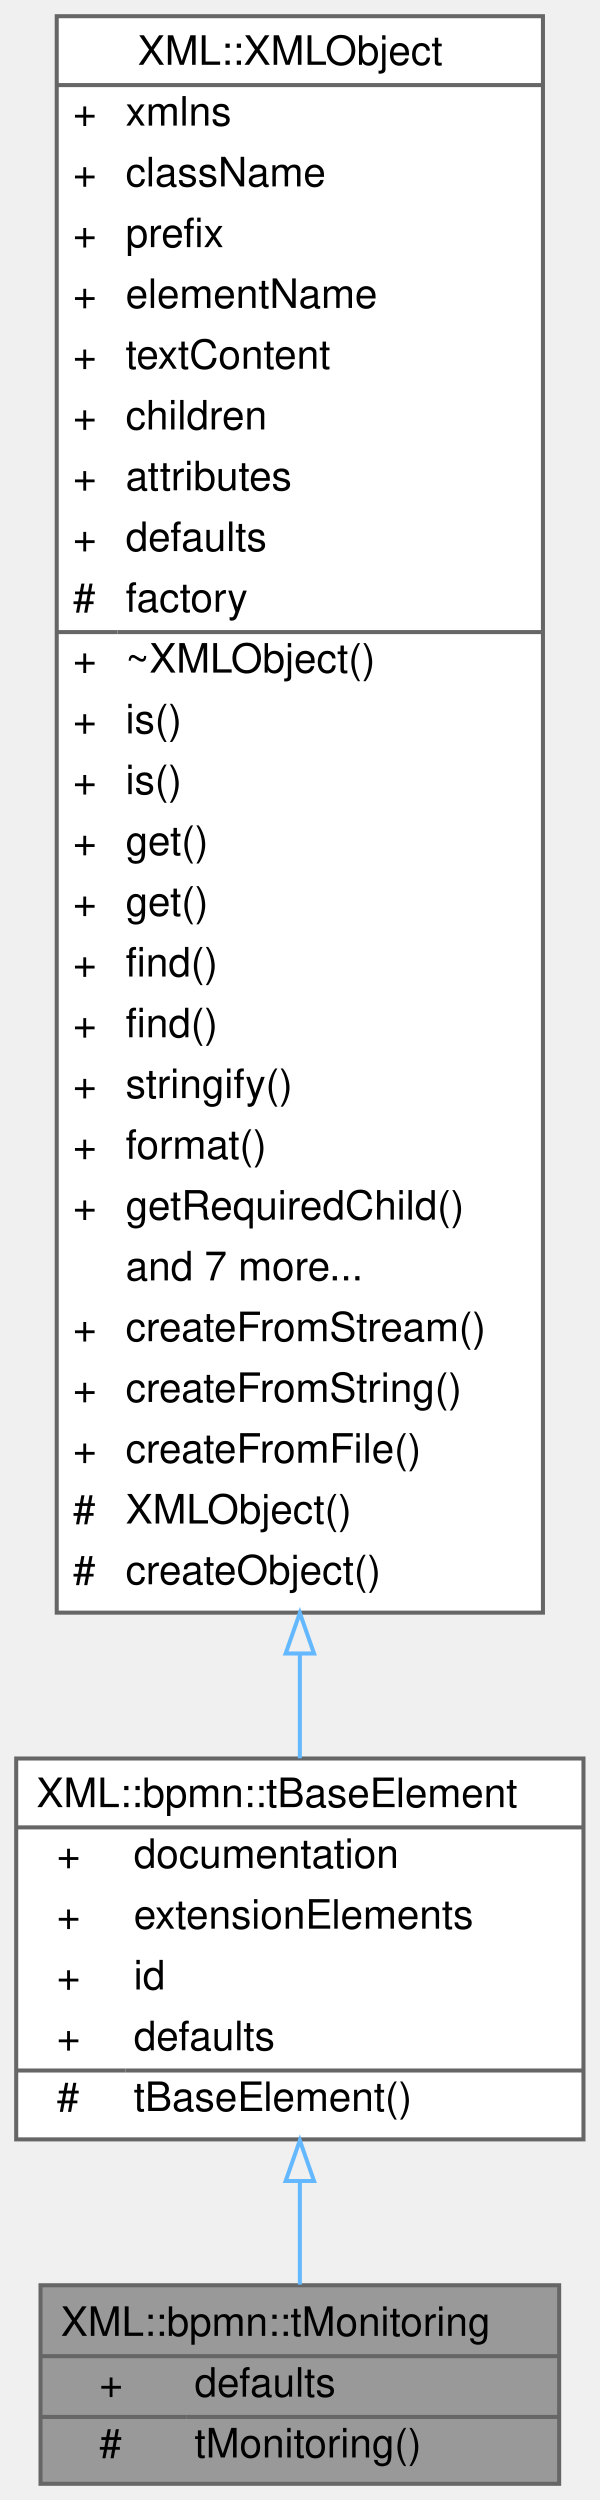
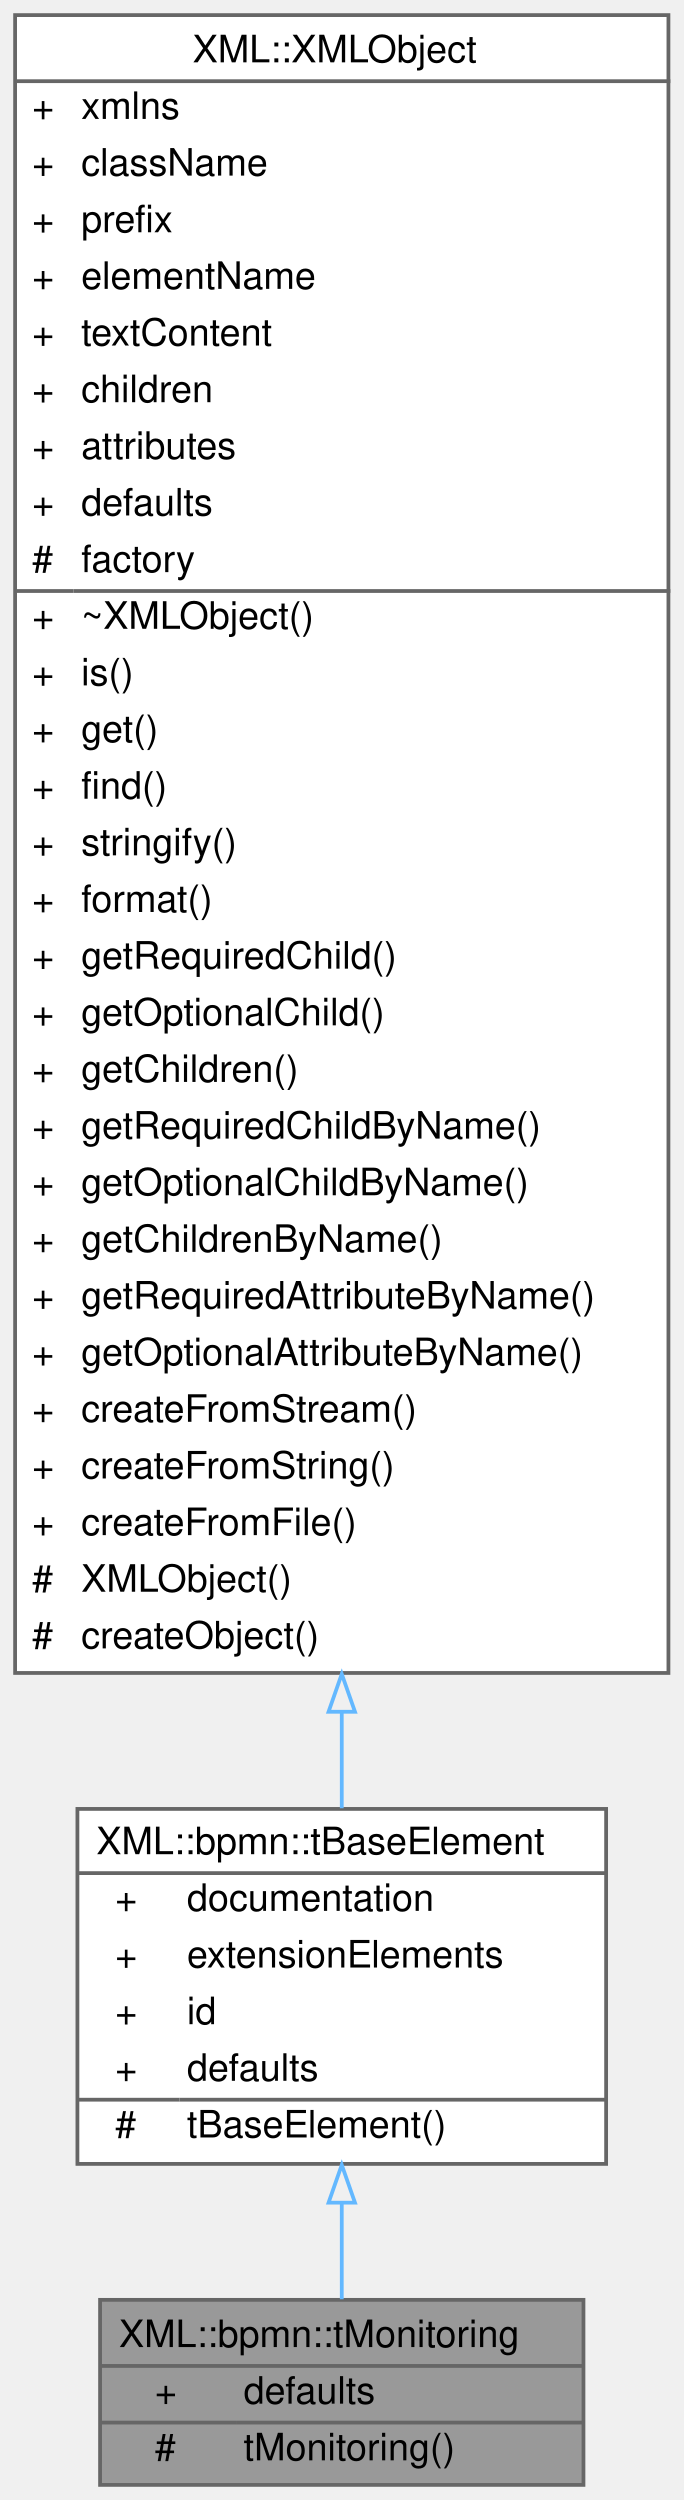
- <svg xmlns="http://www.w3.org/2000/svg" xmlns:xlink="http://www.w3.org/1999/xlink" width="148pt" height="617pt" viewBox="0.00 0.00 148.00 617.00">
-   <g id="graph0" class="graph" transform="scale(1 1) rotate(0) translate(4 613)">
+ <svg xmlns="http://www.w3.org/2000/svg" xmlns:xlink="http://www.w3.org/1999/xlink" width="181pt" height="662pt" viewBox="0.00 0.00 181.00 662.00">
+   <g id="graph0" class="graph" transform="scale(1 1) rotate(0) translate(4 658)">
    <g id="Node000001" class="node">
      <g id="a_Node000001">
        <a xlink:title=" ">
-           <polygon fill="#999999" stroke="transparent" points="134,-49 6,-49 6,0 134,0 134,-49" />
-           <text text-anchor="start" x="11" y="-36.5" font-family="Helvetica,sans-Serif" font-size="10.00">XML::bpmn::tMonitoring</text>
-           <text text-anchor="start" x="20.5" y="-21.5" font-family="Helvetica,sans-Serif" font-size="10.00">+</text>
-           <text text-anchor="start" x="44" y="-21.5" font-family="Helvetica,sans-Serif" font-size="10.00">defaults</text>
-           <text text-anchor="start" x="20.5" y="-6.5" font-family="Helvetica,sans-Serif" font-size="10.00">#</text>
-           <text text-anchor="start" x="44" y="-6.5" font-family="Helvetica,sans-Serif" font-size="10.00">tMonitoring()</text>
-           <polygon fill="#666666" stroke="#666666" points="6,-31.5 6,-31.5 134,-31.5 134,-31.5 6,-31.5" />
-           <polygon fill="#666666" stroke="#666666" points="6,-16.5 6,-16.5 42,-16.5 42,-16.5 6,-16.5" />
-           <polygon fill="#666666" stroke="#666666" points="42,-16.5 42,-16.5 134,-16.5 134,-16.5 42,-16.5" />
-           <polygon fill="none" stroke="#666666" points="6,0 6,-49 134,-49 134,0 6,0" />
+           <polygon fill="#999999" stroke="transparent" points="150.5,-49 22.5,-49 22.5,0 150.5,0 150.5,-49" />
+           <text text-anchor="start" x="27.5" y="-36.5" font-family="Helvetica,sans-Serif" font-size="10.00">XML::bpmn::tMonitoring</text>
+           <text text-anchor="start" x="37" y="-21.5" font-family="Helvetica,sans-Serif" font-size="10.00">+</text>
+           <text text-anchor="start" x="60.5" y="-21.5" font-family="Helvetica,sans-Serif" font-size="10.00">defaults</text>
+           <text text-anchor="start" x="37" y="-6.5" font-family="Helvetica,sans-Serif" font-size="10.00">#</text>
+           <text text-anchor="start" x="60.5" y="-6.5" font-family="Helvetica,sans-Serif" font-size="10.00">tMonitoring()</text>
+           <polygon fill="#666666" stroke="#666666" points="22.5,-31.5 22.5,-31.5 150.5,-31.5 150.5,-31.5 22.5,-31.5" />
+           <polygon fill="#666666" stroke="#666666" points="22.5,-16.5 22.5,-16.5 58.5,-16.5 58.5,-16.5 22.5,-16.5" />
+           <polygon fill="#666666" stroke="#666666" points="58.5,-16.5 58.5,-16.5 150.5,-16.5 150.5,-16.5 58.5,-16.5" />
+           <polygon fill="none" stroke="#666666" points="22.5,0 22.5,-49 150.5,-49 150.5,0 22.5,0" />
        </a>
      </g>
    </g>
    <g id="Node000002" class="node">
      <g id="a_Node000002">
        <a xlink:href="classXML_1_1bpmn_1_1tBaseElement.html" target="_top" xlink:title=" ">
-           <polygon fill="white" stroke="transparent" points="140,-179 0,-179 0,-85 140,-85 140,-179" />
-           <text text-anchor="start" x="5" y="-167" font-family="Helvetica,sans-Serif" font-size="10.00">XML::bpmn::tBaseElement</text>
-           <text text-anchor="start" x="10" y="-152" font-family="Helvetica,sans-Serif" font-size="10.00">+</text>
-           <text text-anchor="start" x="29" y="-152" font-family="Helvetica,sans-Serif" font-size="10.00">documentation</text>
-           <text text-anchor="start" x="10" y="-137" font-family="Helvetica,sans-Serif" font-size="10.00">+</text>
-           <text text-anchor="start" x="29" y="-137" font-family="Helvetica,sans-Serif" font-size="10.00">extensionElements</text>
-           <text text-anchor="start" x="10" y="-122" font-family="Helvetica,sans-Serif" font-size="10.00">+</text>
-           <text text-anchor="start" x="29" y="-122" font-family="Helvetica,sans-Serif" font-size="10.00">id</text>
-           <text text-anchor="start" x="10" y="-107" font-family="Helvetica,sans-Serif" font-size="10.00">+</text>
-           <text text-anchor="start" x="29" y="-107" font-family="Helvetica,sans-Serif" font-size="10.00">defaults</text>
-           <text text-anchor="start" x="10" y="-92" font-family="Helvetica,sans-Serif" font-size="10.00">#</text>
-           <text text-anchor="start" x="29" y="-92" font-family="Helvetica,sans-Serif" font-size="10.00">tBaseElement()</text>
-           <polygon fill="#666666" stroke="#666666" points="0,-162 0,-162 140,-162 140,-162 0,-162" />
-           <polygon fill="#666666" stroke="#666666" points="0,-102 0,-102 27,-102 27,-102 0,-102" />
-           <polygon fill="#666666" stroke="#666666" points="27,-102 27,-102 140,-102 140,-102 27,-102" />
-           <polygon fill="none" stroke="#666666" points="0,-85 0,-179 140,-179 140,-85 0,-85" />
+           <polygon fill="white" stroke="transparent" points="156.5,-179 16.5,-179 16.5,-85 156.5,-85 156.5,-179" />
+           <text text-anchor="start" x="21.5" y="-167" font-family="Helvetica,sans-Serif" font-size="10.00">XML::bpmn::tBaseElement</text>
+           <text text-anchor="start" x="26.5" y="-152" font-family="Helvetica,sans-Serif" font-size="10.00">+</text>
+           <text text-anchor="start" x="45.5" y="-152" font-family="Helvetica,sans-Serif" font-size="10.00">documentation</text>
+           <text text-anchor="start" x="26.5" y="-137" font-family="Helvetica,sans-Serif" font-size="10.00">+</text>
+           <text text-anchor="start" x="45.5" y="-137" font-family="Helvetica,sans-Serif" font-size="10.00">extensionElements</text>
+           <text text-anchor="start" x="26.5" y="-122" font-family="Helvetica,sans-Serif" font-size="10.00">+</text>
+           <text text-anchor="start" x="45.5" y="-122" font-family="Helvetica,sans-Serif" font-size="10.00">id</text>
+           <text text-anchor="start" x="26.5" y="-107" font-family="Helvetica,sans-Serif" font-size="10.00">+</text>
+           <text text-anchor="start" x="45.5" y="-107" font-family="Helvetica,sans-Serif" font-size="10.00">defaults</text>
+           <text text-anchor="start" x="26.5" y="-92" font-family="Helvetica,sans-Serif" font-size="10.00">#</text>
+           <text text-anchor="start" x="45.5" y="-92" font-family="Helvetica,sans-Serif" font-size="10.00">tBaseElement()</text>
+           <polygon fill="#666666" stroke="#666666" points="16.5,-162 16.5,-162 156.5,-162 156.5,-162 16.5,-162" />
+           <polygon fill="#666666" stroke="#666666" points="16.5,-102 16.5,-102 43.5,-102 43.5,-102 16.5,-102" />
+           <polygon fill="#666666" stroke="#666666" points="43.5,-102 43.5,-102 156.5,-102 156.5,-102 43.5,-102" />
+           <polygon fill="none" stroke="#666666" points="16.5,-85 16.5,-179 156.5,-179 156.5,-85 16.5,-85" />
        </a>
      </g>
    </g>
    <g id="edge1_Node000001_Node000002" class="edge">
      <g id="a_edge1_Node000001_Node000002">
        <a xlink:title=" ">
-           <path fill="none" stroke="#63b8ff" d="M70,-74.59C70,-65.62 70,-56.79 70,-49.15" />
-           <polygon fill="none" stroke="#63b8ff" points="66.5,-74.73 70,-84.73 73.5,-74.73 66.5,-74.73" />
+           <path fill="none" stroke="#63b8ff" d="M86.5,-74.59C86.5,-65.62 86.5,-56.79 86.5,-49.15" />
+           <polygon fill="none" stroke="#63b8ff" points="83,-74.73 86.5,-84.73 90,-74.73 83,-74.73" />
        </a>
      </g>
    </g>
    <g id="Node000003" class="node">
      <g id="a_Node000003">
        <a xlink:href="classXML_1_1XMLObject.html" target="_top" xlink:title="A class representing a node in an XML-tree.">
-           <polygon fill="white" stroke="transparent" points="130,-609 10,-609 10,-215 130,-215 130,-609" />
-           <text text-anchor="start" x="30" y="-597" font-family="Helvetica,sans-Serif" font-size="10.00">XML::XMLObject</text>
-           <text text-anchor="start" x="14" y="-582" font-family="Helvetica,sans-Serif" font-size="10.00">+</text>
-           <text text-anchor="start" x="27" y="-582" font-family="Helvetica,sans-Serif" font-size="10.00">xmlns</text>
-           <text text-anchor="start" x="14" y="-567" font-family="Helvetica,sans-Serif" font-size="10.00">+</text>
-           <text text-anchor="start" x="27" y="-567" font-family="Helvetica,sans-Serif" font-size="10.00">className</text>
-           <text text-anchor="start" x="14" y="-552" font-family="Helvetica,sans-Serif" font-size="10.00">+</text>
-           <text text-anchor="start" x="27" y="-552" font-family="Helvetica,sans-Serif" font-size="10.00">prefix</text>
-           <text text-anchor="start" x="14" y="-537" font-family="Helvetica,sans-Serif" font-size="10.00">+</text>
-           <text text-anchor="start" x="27" y="-537" font-family="Helvetica,sans-Serif" font-size="10.00">elementName</text>
-           <text text-anchor="start" x="14" y="-522" font-family="Helvetica,sans-Serif" font-size="10.00">+</text>
-           <text text-anchor="start" x="27" y="-522" font-family="Helvetica,sans-Serif" font-size="10.00">textContent</text>
-           <text text-anchor="start" x="14" y="-507" font-family="Helvetica,sans-Serif" font-size="10.00">+</text>
-           <text text-anchor="start" x="27" y="-507" font-family="Helvetica,sans-Serif" font-size="10.00">children</text>
-           <text text-anchor="start" x="14" y="-492" font-family="Helvetica,sans-Serif" font-size="10.00">+</text>
-           <text text-anchor="start" x="27" y="-492" font-family="Helvetica,sans-Serif" font-size="10.00">attributes</text>
-           <text text-anchor="start" x="14" y="-477" font-family="Helvetica,sans-Serif" font-size="10.00">+</text>
-           <text text-anchor="start" x="27" y="-477" font-family="Helvetica,sans-Serif" font-size="10.00">defaults</text>
-           <text text-anchor="start" x="14" y="-462" font-family="Helvetica,sans-Serif" font-size="10.00">#</text>
-           <text text-anchor="start" x="27" y="-462" font-family="Helvetica,sans-Serif" font-size="10.00">factory</text>
-           <text text-anchor="start" x="14" y="-447" font-family="Helvetica,sans-Serif" font-size="10.00">+</text>
-           <text text-anchor="start" x="27" y="-447" font-family="Helvetica,sans-Serif" font-size="10.00">~XMLObject()</text>
-           <text text-anchor="start" x="14" y="-432" font-family="Helvetica,sans-Serif" font-size="10.00">+</text>
-           <text text-anchor="start" x="27" y="-432" font-family="Helvetica,sans-Serif" font-size="10.00">is()</text>
-           <text text-anchor="start" x="14" y="-417" font-family="Helvetica,sans-Serif" font-size="10.00">+</text>
-           <text text-anchor="start" x="27" y="-417" font-family="Helvetica,sans-Serif" font-size="10.00">is()</text>
-           <text text-anchor="start" x="14" y="-402" font-family="Helvetica,sans-Serif" font-size="10.00">+</text>
-           <text text-anchor="start" x="27" y="-402" font-family="Helvetica,sans-Serif" font-size="10.00">get()</text>
-           <text text-anchor="start" x="14" y="-387" font-family="Helvetica,sans-Serif" font-size="10.00">+</text>
-           <text text-anchor="start" x="27" y="-387" font-family="Helvetica,sans-Serif" font-size="10.00">get()</text>
-           <text text-anchor="start" x="14" y="-372" font-family="Helvetica,sans-Serif" font-size="10.00">+</text>
-           <text text-anchor="start" x="27" y="-372" font-family="Helvetica,sans-Serif" font-size="10.00">find()</text>
-           <text text-anchor="start" x="14" y="-357" font-family="Helvetica,sans-Serif" font-size="10.00">+</text>
-           <text text-anchor="start" x="27" y="-357" font-family="Helvetica,sans-Serif" font-size="10.00">find()</text>
-           <text text-anchor="start" x="14" y="-342" font-family="Helvetica,sans-Serif" font-size="10.00">+</text>
-           <text text-anchor="start" x="27" y="-342" font-family="Helvetica,sans-Serif" font-size="10.00">stringify()</text>
-           <text text-anchor="start" x="14" y="-327" font-family="Helvetica,sans-Serif" font-size="10.00">+</text>
-           <text text-anchor="start" x="27" y="-327" font-family="Helvetica,sans-Serif" font-size="10.00">format()</text>
-           <text text-anchor="start" x="14" y="-312" font-family="Helvetica,sans-Serif" font-size="10.00">+</text>
-           <text text-anchor="start" x="27" y="-312" font-family="Helvetica,sans-Serif" font-size="10.00">getRequiredChild()</text>
-           <text text-anchor="start" x="27" y="-297" font-family="Helvetica,sans-Serif" font-size="10.00">and 7 more...</text>
-           <text text-anchor="start" x="14" y="-282" font-family="Helvetica,sans-Serif" font-size="10.00">+</text>
-           <text text-anchor="start" x="27" y="-282" font-family="Helvetica,sans-Serif" font-size="10.00">createFromStream()</text>
-           <text text-anchor="start" x="14" y="-267" font-family="Helvetica,sans-Serif" font-size="10.00">+</text>
-           <text text-anchor="start" x="27" y="-267" font-family="Helvetica,sans-Serif" font-size="10.00">createFromString()</text>
-           <text text-anchor="start" x="14" y="-252" font-family="Helvetica,sans-Serif" font-size="10.00">+</text>
-           <text text-anchor="start" x="27" y="-252" font-family="Helvetica,sans-Serif" font-size="10.00">createFromFile()</text>
-           <text text-anchor="start" x="14" y="-237" font-family="Helvetica,sans-Serif" font-size="10.00">#</text>
-           <text text-anchor="start" x="27" y="-237" font-family="Helvetica,sans-Serif" font-size="10.00">XMLObject()</text>
-           <text text-anchor="start" x="14" y="-222" font-family="Helvetica,sans-Serif" font-size="10.00">#</text>
-           <text text-anchor="start" x="27" y="-222" font-family="Helvetica,sans-Serif" font-size="10.00">createObject()</text>
-           <polygon fill="#666666" stroke="#666666" points="10,-592 10,-592 130,-592 130,-592 10,-592" />
-           <polygon fill="#666666" stroke="#666666" points="10,-457 10,-457 25,-457 25,-457 10,-457" />
-           <polygon fill="#666666" stroke="#666666" points="25,-457 25,-457 130,-457 130,-457 25,-457" />
-           <polygon fill="none" stroke="#666666" points="10,-215 10,-609 130,-609 130,-215 10,-215" />
+           <polygon fill="white" stroke="transparent" points="173,-654 0,-654 0,-215 173,-215 173,-654" />
+           <text text-anchor="start" x="47" y="-641.5" font-family="Helvetica,sans-Serif" font-size="10.00">XML::XMLObject</text>
+           <text text-anchor="start" x="4.5" y="-626.5" font-family="Helvetica,sans-Serif" font-size="10.00">+</text>
+           <text text-anchor="start" x="17.5" y="-626.5" font-family="Helvetica,sans-Serif" font-size="10.00">xmlns</text>
+           <text text-anchor="start" x="4.5" y="-611.5" font-family="Helvetica,sans-Serif" font-size="10.00">+</text>
+           <text text-anchor="start" x="17.5" y="-611.5" font-family="Helvetica,sans-Serif" font-size="10.00">className</text>
+           <text text-anchor="start" x="4.5" y="-596.5" font-family="Helvetica,sans-Serif" font-size="10.00">+</text>
+           <text text-anchor="start" x="17.5" y="-596.5" font-family="Helvetica,sans-Serif" font-size="10.00">prefix</text>
+           <text text-anchor="start" x="4.5" y="-581.5" font-family="Helvetica,sans-Serif" font-size="10.00">+</text>
+           <text text-anchor="start" x="17.5" y="-581.5" font-family="Helvetica,sans-Serif" font-size="10.00">elementName</text>
+           <text text-anchor="start" x="4.5" y="-566.5" font-family="Helvetica,sans-Serif" font-size="10.00">+</text>
+           <text text-anchor="start" x="17.5" y="-566.5" font-family="Helvetica,sans-Serif" font-size="10.00">textContent</text>
+           <text text-anchor="start" x="4.5" y="-551.5" font-family="Helvetica,sans-Serif" font-size="10.00">+</text>
+           <text text-anchor="start" x="17.5" y="-551.5" font-family="Helvetica,sans-Serif" font-size="10.00">children</text>
+           <text text-anchor="start" x="4.5" y="-536.5" font-family="Helvetica,sans-Serif" font-size="10.00">+</text>
+           <text text-anchor="start" x="17.5" y="-536.5" font-family="Helvetica,sans-Serif" font-size="10.00">attributes</text>
+           <text text-anchor="start" x="4.5" y="-521.5" font-family="Helvetica,sans-Serif" font-size="10.00">+</text>
+           <text text-anchor="start" x="17.5" y="-521.5" font-family="Helvetica,sans-Serif" font-size="10.00">defaults</text>
+           <text text-anchor="start" x="4.5" y="-506.5" font-family="Helvetica,sans-Serif" font-size="10.00">#</text>
+           <text text-anchor="start" x="17.5" y="-506.5" font-family="Helvetica,sans-Serif" font-size="10.00">factory</text>
+           <text text-anchor="start" x="4.5" y="-491.5" font-family="Helvetica,sans-Serif" font-size="10.00">+</text>
+           <text text-anchor="start" x="17.5" y="-491.5" font-family="Helvetica,sans-Serif" font-size="10.00">~XMLObject()</text>
+           <text text-anchor="start" x="4.5" y="-476.5" font-family="Helvetica,sans-Serif" font-size="10.00">+</text>
+           <text text-anchor="start" x="17.5" y="-476.5" font-family="Helvetica,sans-Serif" font-size="10.00">is()</text>
+           <text text-anchor="start" x="4.5" y="-461.5" font-family="Helvetica,sans-Serif" font-size="10.00">+</text>
+           <text text-anchor="start" x="17.5" y="-461.5" font-family="Helvetica,sans-Serif" font-size="10.00">get()</text>
+           <text text-anchor="start" x="4.5" y="-446.5" font-family="Helvetica,sans-Serif" font-size="10.00">+</text>
+           <text text-anchor="start" x="17.5" y="-446.5" font-family="Helvetica,sans-Serif" font-size="10.00">find()</text>
+           <text text-anchor="start" x="4.5" y="-431.5" font-family="Helvetica,sans-Serif" font-size="10.00">+</text>
+           <text text-anchor="start" x="17.5" y="-431.5" font-family="Helvetica,sans-Serif" font-size="10.00">stringify()</text>
+           <text text-anchor="start" x="4.5" y="-416.5" font-family="Helvetica,sans-Serif" font-size="10.00">+</text>
+           <text text-anchor="start" x="17.5" y="-416.5" font-family="Helvetica,sans-Serif" font-size="10.00">format()</text>
+           <text text-anchor="start" x="4.5" y="-401.5" font-family="Helvetica,sans-Serif" font-size="10.00">+</text>
+           <text text-anchor="start" x="17.5" y="-401.5" font-family="Helvetica,sans-Serif" font-size="10.00">getRequiredChild()</text>
+           <text text-anchor="start" x="4.5" y="-386.5" font-family="Helvetica,sans-Serif" font-size="10.00">+</text>
+           <text text-anchor="start" x="17.5" y="-386.5" font-family="Helvetica,sans-Serif" font-size="10.00">getOptionalChild()</text>
+           <text text-anchor="start" x="4.5" y="-371.5" font-family="Helvetica,sans-Serif" font-size="10.00">+</text>
+           <text text-anchor="start" x="17.5" y="-371.5" font-family="Helvetica,sans-Serif" font-size="10.00">getChildren()</text>
+           <text text-anchor="start" x="4.5" y="-356.5" font-family="Helvetica,sans-Serif" font-size="10.00">+</text>
+           <text text-anchor="start" x="17.5" y="-356.5" font-family="Helvetica,sans-Serif" font-size="10.00">getRequiredChildByName()</text>
+           <text text-anchor="start" x="4.5" y="-341.5" font-family="Helvetica,sans-Serif" font-size="10.00">+</text>
+           <text text-anchor="start" x="17.5" y="-341.5" font-family="Helvetica,sans-Serif" font-size="10.00">getOptionalChildByName()</text>
+           <text text-anchor="start" x="4.5" y="-326.5" font-family="Helvetica,sans-Serif" font-size="10.00">+</text>
+           <text text-anchor="start" x="17.5" y="-326.5" font-family="Helvetica,sans-Serif" font-size="10.00">getChildrenByName()</text>
+           <text text-anchor="start" x="4.5" y="-311.5" font-family="Helvetica,sans-Serif" font-size="10.00">+</text>
+           <text text-anchor="start" x="17.5" y="-311.5" font-family="Helvetica,sans-Serif" font-size="10.00">getRequiredAttributeByName()</text>
+           <text text-anchor="start" x="4.5" y="-296.5" font-family="Helvetica,sans-Serif" font-size="10.00">+</text>
+           <text text-anchor="start" x="17.5" y="-296.5" font-family="Helvetica,sans-Serif" font-size="10.00">getOptionalAttributeByName()</text>
+           <text text-anchor="start" x="4.5" y="-281.5" font-family="Helvetica,sans-Serif" font-size="10.00">+</text>
+           <text text-anchor="start" x="17.5" y="-281.5" font-family="Helvetica,sans-Serif" font-size="10.00">createFromStream()</text>
+           <text text-anchor="start" x="4.5" y="-266.5" font-family="Helvetica,sans-Serif" font-size="10.00">+</text>
+           <text text-anchor="start" x="17.5" y="-266.5" font-family="Helvetica,sans-Serif" font-size="10.00">createFromString()</text>
+           <text text-anchor="start" x="4.5" y="-251.5" font-family="Helvetica,sans-Serif" font-size="10.00">+</text>
+           <text text-anchor="start" x="17.5" y="-251.5" font-family="Helvetica,sans-Serif" font-size="10.00">createFromFile()</text>
+           <text text-anchor="start" x="4.5" y="-236.5" font-family="Helvetica,sans-Serif" font-size="10.00">#</text>
+           <text text-anchor="start" x="17.5" y="-236.5" font-family="Helvetica,sans-Serif" font-size="10.00">XMLObject()</text>
+           <text text-anchor="start" x="4.5" y="-221.5" font-family="Helvetica,sans-Serif" font-size="10.00">#</text>
+           <text text-anchor="start" x="17.5" y="-221.5" font-family="Helvetica,sans-Serif" font-size="10.00">createObject()</text>
+           <polygon fill="#666666" stroke="#666666" points="0.5,-636.5 0.5,-636.5 173.5,-636.5 173.5,-636.5 0.5,-636.5" />
+           <polygon fill="#666666" stroke="#666666" points="0.5,-501.5 0.5,-501.5 15.5,-501.5 15.5,-501.5 0.5,-501.5" />
+           <polygon fill="#666666" stroke="#666666" points="15.5,-501.5 15.5,-501.5 173.5,-501.5 173.5,-501.5 15.5,-501.5" />
+           <polygon fill="none" stroke="#666666" points="0,-215 0,-654 173,-654 173,-215 0,-215" />
        </a>
      </g>
    </g>
    <g id="edge2_Node000002_Node000003" class="edge">
      <g id="a_edge2_Node000002_Node000003">
        <a xlink:title=" ">
-           <path fill="none" stroke="#63b8ff" d="M70,-204.78C70,-195.62 70,-186.97 70,-179.06" />
-           <polygon fill="none" stroke="#63b8ff" points="66.5,-204.91 70,-214.91 73.5,-204.91 66.5,-204.91" />
+           <path fill="none" stroke="#63b8ff" d="M86.5,-204.65C86.5,-195.56 86.5,-187 86.5,-179.18" />
+           <polygon fill="none" stroke="#63b8ff" points="83,-204.72 86.5,-214.72 90,-204.72 83,-204.72" />
        </a>
      </g>
    </g>
  </g>
</svg>
